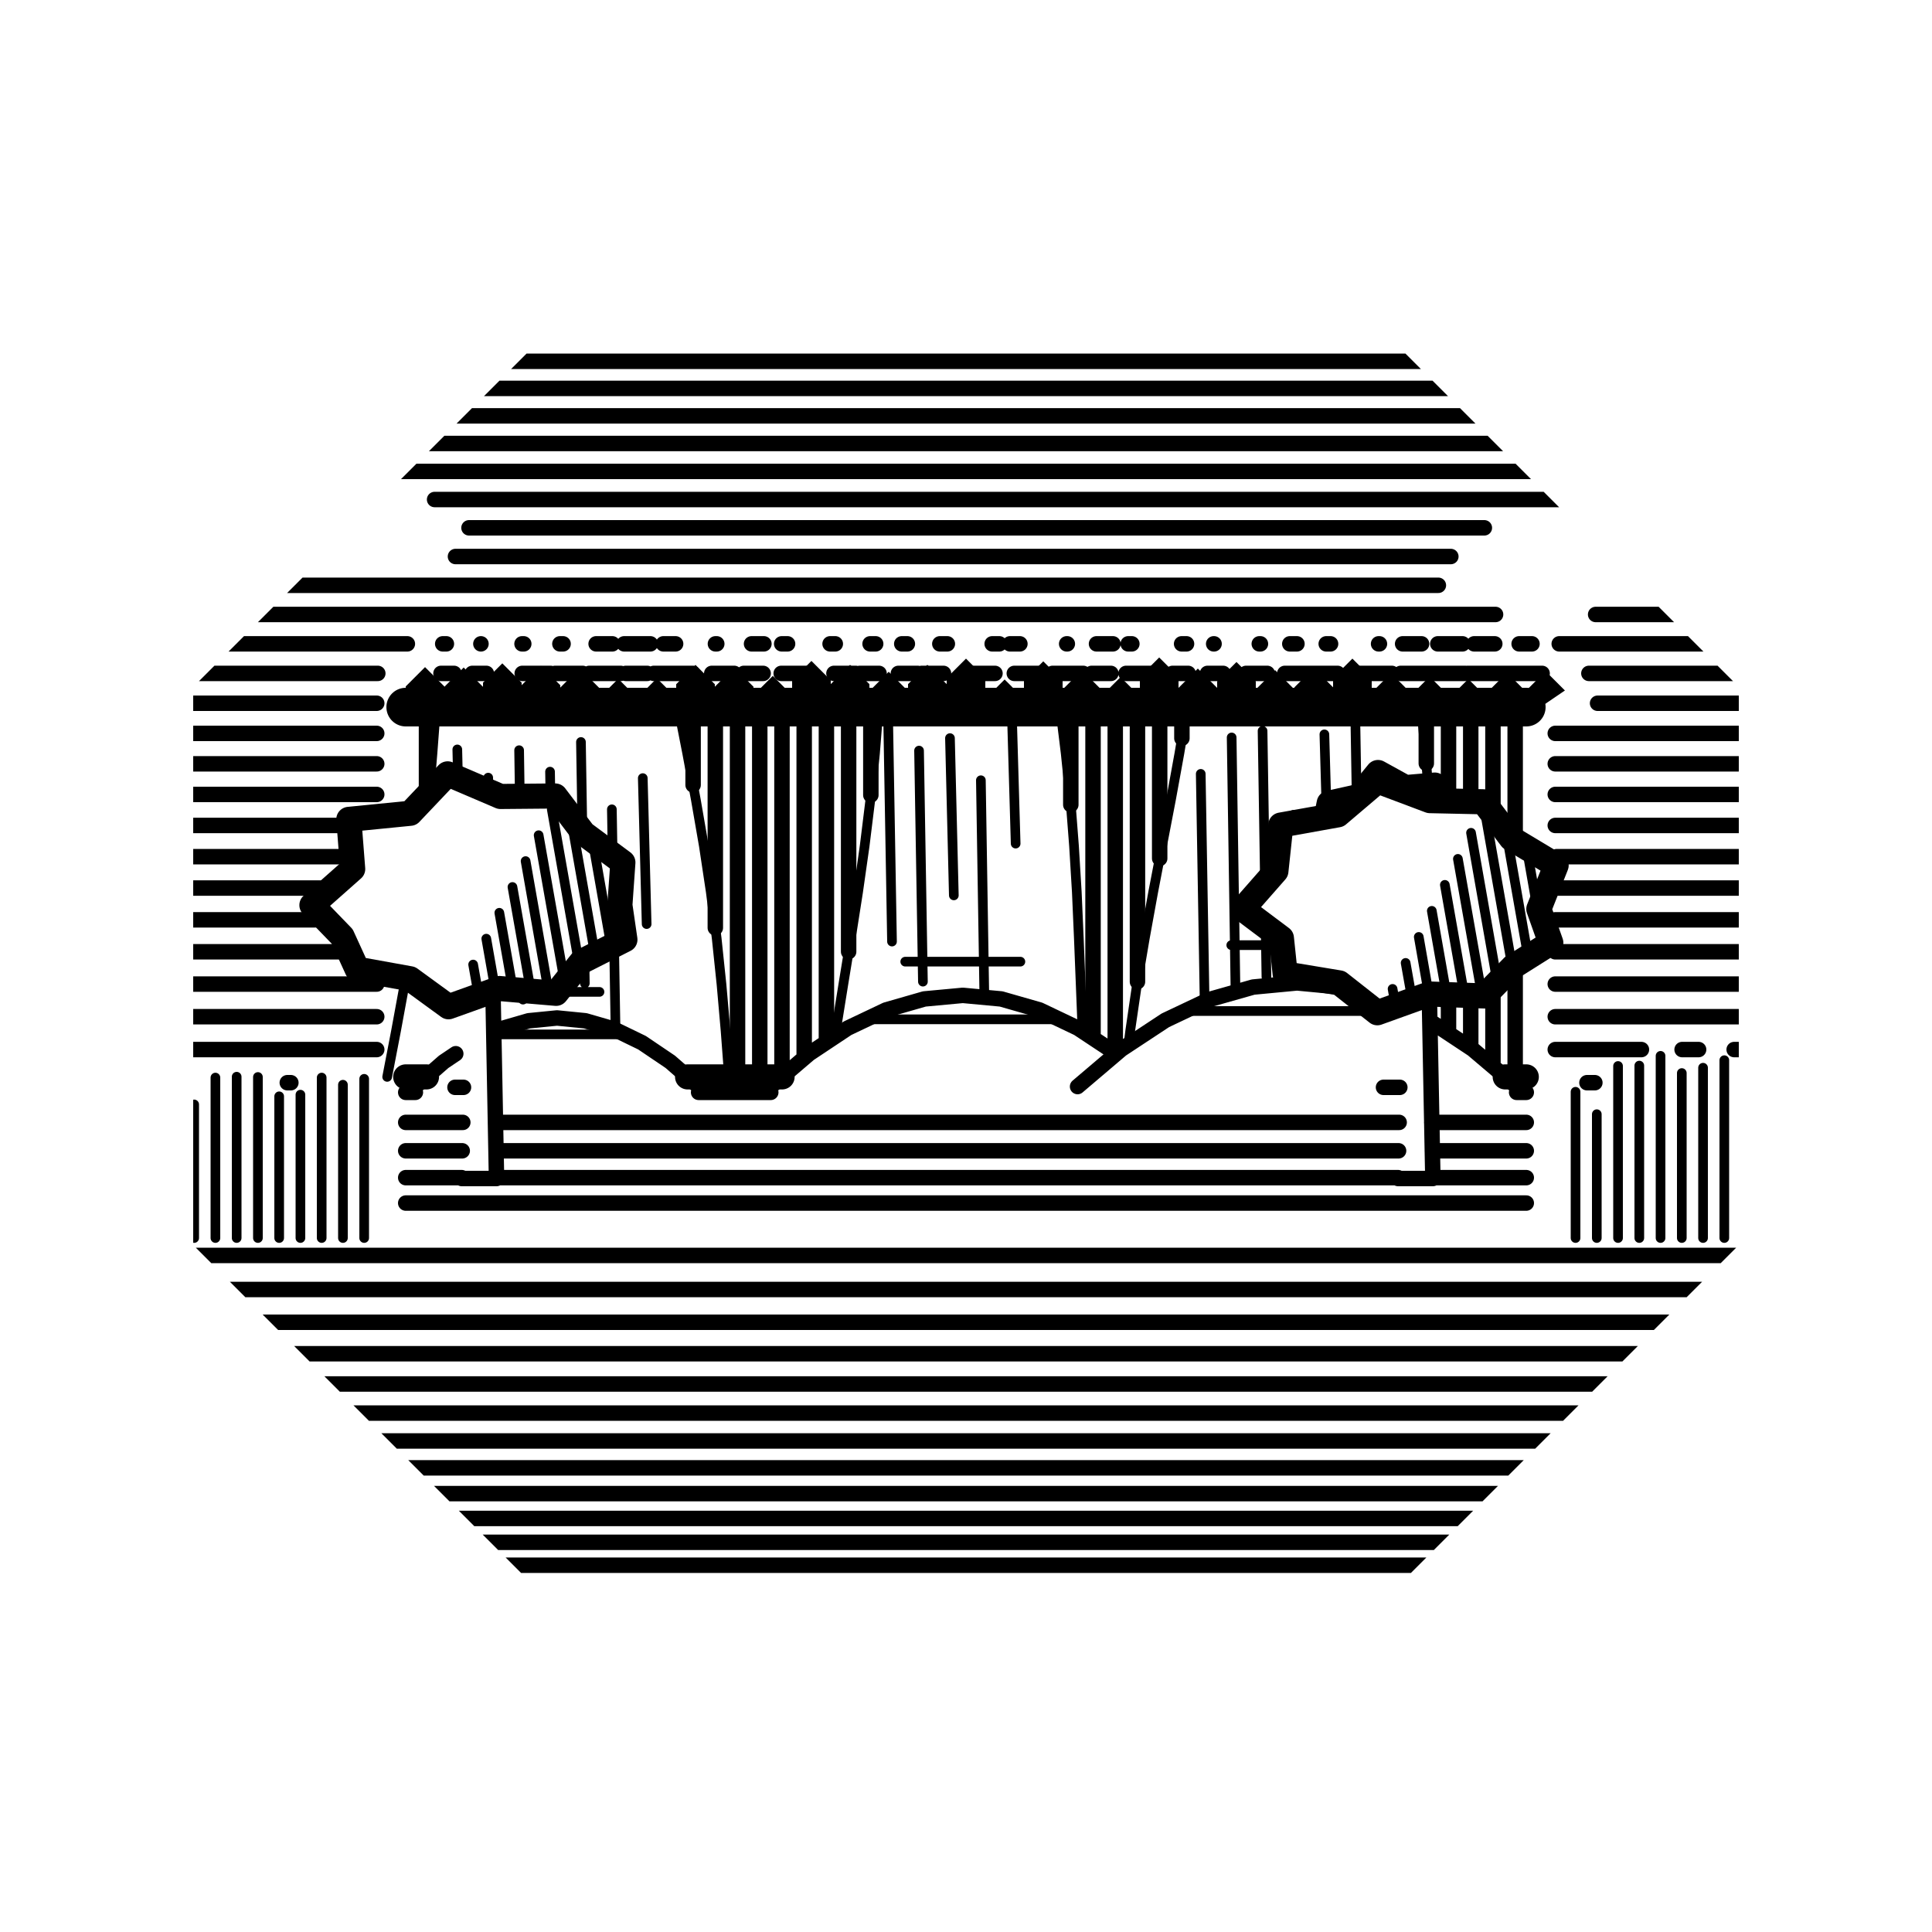
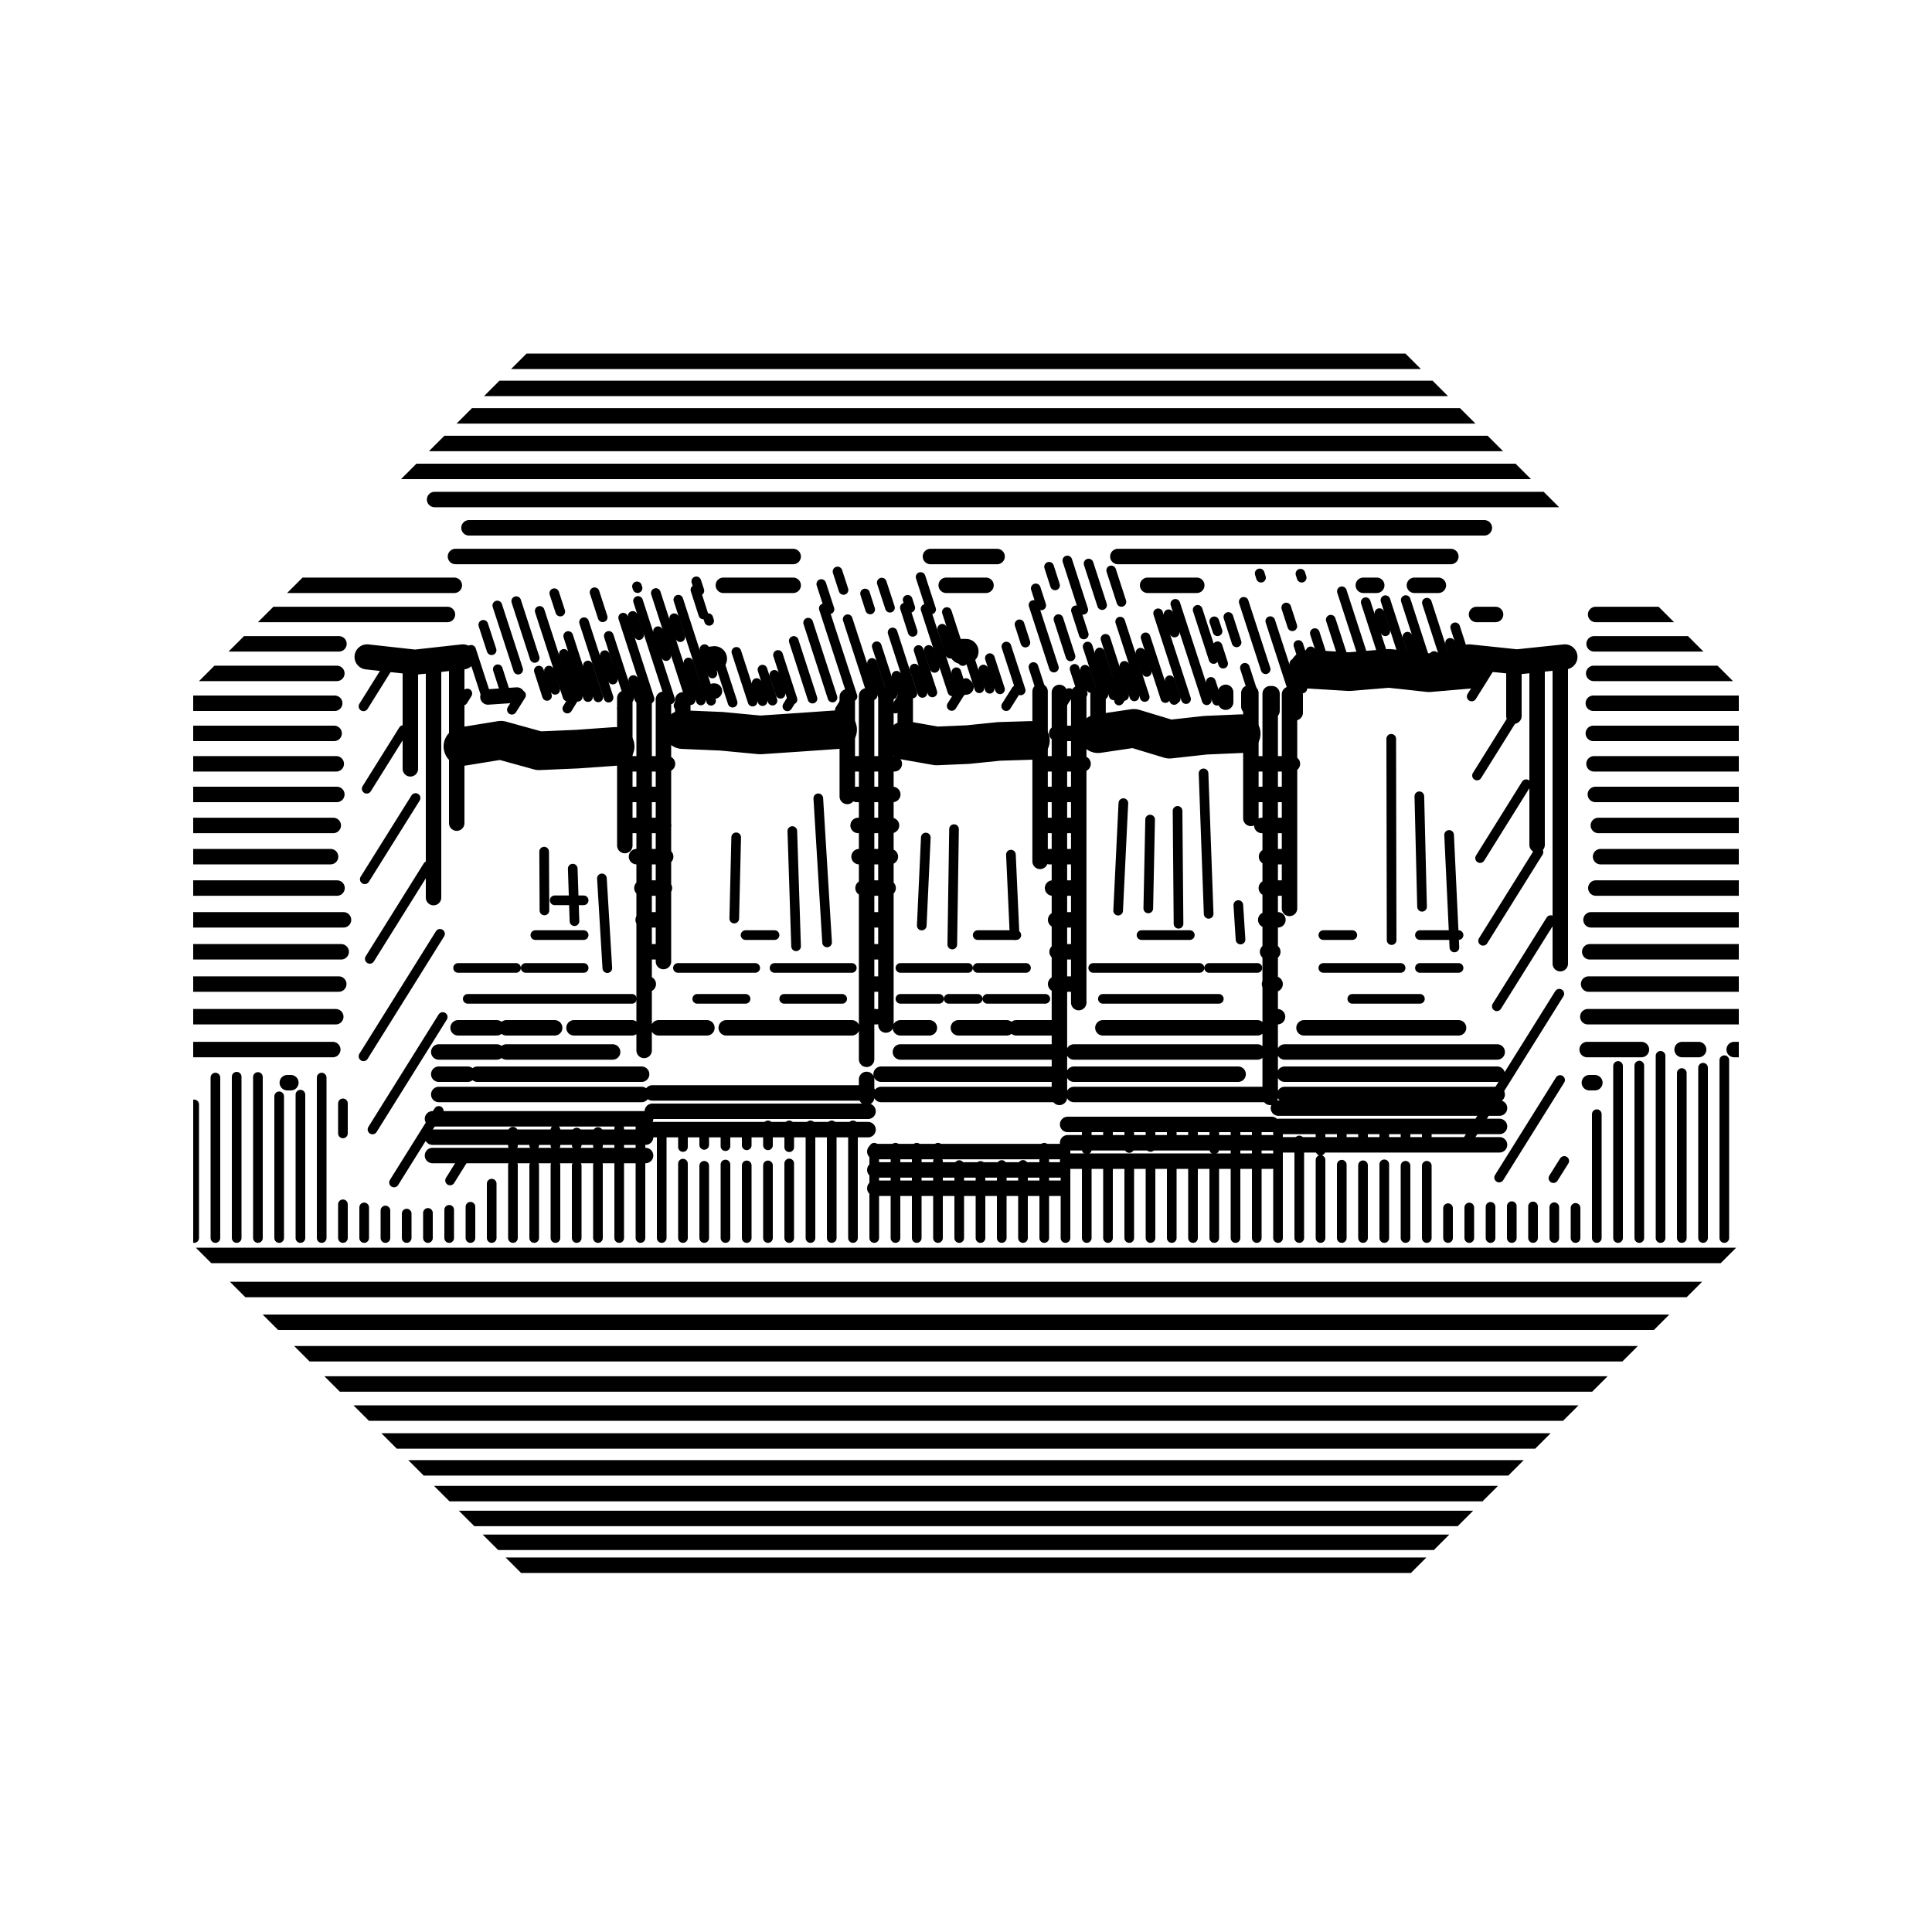
<svg xmlns="http://www.w3.org/2000/svg" viewBox="0 0 200 200">
  <defs>
    <clipPath id="w">
      <path d="M55.11 36L144.89 36L180 71.11L180 128.89L144.89 164L55.11 164L20 128.89L20 71.11Z" />
    </clipPath>
  </defs>
  <g clip-path="url(#w)" fill="none" stroke="#000" stroke-linecap="round" stroke-linejoin="round">
-     <path d="M42 74.2L42 71.06L44 69.06L46 71.06L46 71.1L48 69.1L50 71.1L50 70.67L52 68.67L54 70.67L54 70.93L56 68.93L58 70.93L58 71.18L60 69.18L62 71.18L62 72.27L64 70.27L66 72.27L66 72.22L68 70.22L70 72.22L70 70.83L72 68.83L74 70.83L74 71.09L76 69.09L78 71.09L78 71.97L80 69.97L82 71.97L82 70.42L84 68.42L86 70.42L86 70.82L88 68.82L90 70.82L90 71.54L92 69.54L94 71.54L94 70.82L96 68.82L98 70.82L98 70.18L100 68.18L102 70.18L102 72.34L104 70.34L106 72.34L106 70.46L108 68.46L110 70.46L110 71.38L112 69.38L114 71.38L114 72.09L116 70.09L118 72.09L118 70.06L120 68.06L122 70.06L122 71.21L124 69.21L126 71.21L126 70.53L128 68.53L130 70.53L130 71.37L132 69.37L134 71.37L134 71.15L136 69.15L138 71.15L138 70.18L140 68.18L142 70.18L142 71.69L144 69.69L146 71.69L146 72.04L148 70.04L150 72.04L150 72.29L152 70.29L154 72.29L154 71.63L156 69.63L158 71.63L158 71.48L160 69.48L162 71.48L158 74.2Z" fill="#000" stroke="none" />
-     <path d="M182.9 114.66L182.9 128.16M180.7 110.63L180.7 128.16M178.5 109.75L178.5 128.16M176.3 110.53L176.3 128.16M174.1 111.08L174.1 128.16M171.9 109.3L171.9 128.16M169.7 110.31L169.7 128.16M167.5 110.35L167.5 128.16M165.3 115.34L165.3 128.16M163.1 113.02L163.1 128.16M37.7 111.68L37.7 128.16M35.5 112.29L35.5 128.16M33.3 111.55L33.3 128.16M31.1 113.32L31.1 128.16M28.9 113.49L28.9 128.16M26.7 111.49L26.7 128.16M24.5 111.46L24.5 128.16M22.3 111.55L22.3 128.16M20.1 114.33L20.1 128.16M45.13 73.2L44.77 77.99L44.43 82.11M41.99 101.24L41.88 101.91L41 106.7L40.08 111.48M75.47 111.48L75.11 106.7L74.69 101.91L74.19 97.13L73.58 92.34L72.86 87.56L72.03 82.77L71.14 77.99L70.2 73.2M47.34 77.58L47.41 80.57M50.54 80.5L50.57 81.92M53.74 77.66L53.81 82.43M54.12 102.54L54.14 103.48M56.94 79.88L56.98 82.41M57.33 102.81L57.34 103.37M60.14 76.81L60.29 86.1M60.5 99.4L60.54 101.79M63.34 83.78L63.42 88.49M63.57 97.84L63.72 106.61M66.54 80.55L66.94 95.66M90.96 73.2L90.58 77.99L90.1 82.77L89.51 87.56L88.83 92.34L88.08 97.13L87.3 101.91L86.53 106.7L86.44 107.3M112.07 106.75L112.06 106.7L111.87 101.91L111.68 97.13L111.47 92.34L111.18 87.56L110.81 82.77L110.32 77.99L109.73 73.2M91.94 74.37L92.34 97.47M95.14 77.7L95.54 101.62M98.34 76.41L98.74 92.69M101.54 80.77L101.9 103.25M104.74 73.6L105.14 87.33M122.89 73.2L122.09 77.99L121.22 82.77L120.3 87.56L119.38 92.34L118.51 97.13L117.7 101.91L117 106.7L116.82 108.14M150 107L149.96 106.7L149.53 102.95M147.83 81.33L147.57 77.99L147.12 73.2M124.3 80.11L124.7 103.58M127.5 76.34L127.9 102.7M130.7 75.66L130.95 91.48M131.02 95.88L131.1 101.13M133.9 84.35L133.92 85.17M134.29 101.03L134.3 101.17M137.1 76.02L137.34 84.38M140.3 74.19L140.44 82.51M51.12 107.08L64.99 107.08M53.26 102.68L55.81 102.68M57.69 102.68L62.06 102.68M89.73 105.52L109.61 105.52M93.71 99.55L105.63 99.55M122.91 104.66L142.36 104.66M143.08 104.66L143.39 104.66M127.46 97.84L132.72 97.84M63.52 89L64.13 92.48M61.42 87.44L63.19 97.5M59.16 84.99L61.51 98.35M57.12 83.78L59.87 99.37M55.76 86.46L58.37 101.24M54.41 89.14L56.72 102.28M53.05 91.82L54.87 102.12M51.69 94.49L53.01 101.96M50.34 97.17L51.19 102M48.98 99.85L49.47 102.61M160.16 89.46L160.38 90.68M158.12 88.23L159.76 97.54M156 86.59L158.11 98.58M153.63 83.52L156.47 99.65M152.28 86.21L154.92 101.23M150.92 88.91L153.34 102.6M149.57 91.6L151.5 102.54M148.22 94.29L149.66 102.47M146.87 96.99L147.82 102.42M145.51 99.68L146.11 103.05M144.16 102.37L144.39 103.67" stroke-width="1" />
-     <path d="M20 37.4L180 37.4M20 40.21L180 40.21M20 43.05L180 43.05M20 45.91L180 45.91M20 48.8L33.79 48.8M38.21 48.8L180 48.8M20 51.71L27.01 51.71M44.99 51.71L180 51.71M20 54.64L23.45 54.64M48.55 54.64L153.66 54.64M166.34 54.64L180 54.64M20 57.61L24.85 57.61M47.15 57.61L150.19 57.61M169.81 57.61L180 57.61M20 60.59L148.9 60.59M171.1 60.59L180 60.59M20 63.61L154.82 63.61M165.18 63.61L180 63.61M20 66.65L42.17 66.65M45.83 66.65L46.21 66.65M49.78 66.65L49.79 66.65M54.04 66.65L54.22 66.65M57.96 66.65L58.29 66.65M61.71 66.65L63.39 66.65M64.61 66.65L67.33 66.65M68.67 66.65L69.94 66.65M74.06 66.65L74.2 66.65M77.8 66.65L79.08 66.65M80.92 66.65L81.53 66.65M85.93 66.65L86.47 66.65M90.07 66.65L90.65 66.65M93.35 66.65L93.93 66.65M97.29 66.65L98.07 66.65M102.71 66.65L103.45 66.65M104.55 66.65L105.58 66.65M110.42 66.65L110.49 66.65M113.51 66.65L115.21 66.65M116.79 66.65L117.17 66.65M122.32 66.65L122.83 66.65M125.64 66.65L125.68 66.65M130.36 66.65L130.48 66.65M133.52 66.65L134.26 66.65M137.29 66.65L137.74 66.65M142.71 66.65L142.8 66.65M145.2 66.65L147.16 66.65M148.84 66.65L151.4 66.65M152.6 66.65L154.74 66.65M157.26 66.65L158.59 66.65M161.41 66.65L180 66.65M20 69.71L39.11 69.71M45.65 69.71L47 69.71M48.89 69.71L50.35 69.71M54.06 69.71L57 69.71M57.46 69.71L60.32 69.71M61 69.71L64.26 69.71M64.78 69.71L67 69.71M67.68 69.71L71.74 69.71M73.68 69.71L76.01 69.71M77 69.71L79 69.71M80.87 69.71L83.99 69.71M86.33 69.71L88.59 69.71M89 69.71L91 69.71M93 69.71L95 69.71M95.41 69.71L97.67 69.71M100.38 69.71L103 69.71M105 69.71L107.62 69.71M108.96 69.71L112.14 69.71M113 69.71L115 69.71M116.57 69.71L119.86 69.71M121.38 69.71L123 69.71M125 69.71L126.62 69.71M128.99 69.71L131.19 69.71M133 69.71L135 69.71M135.01 69.71L138.47 69.71M140.23 69.71L144.09 69.71M145 69.71L148.27 69.71M148.34 69.71L151.68 69.71M151.91 69.71L155.52 69.71M155.66 69.71L159.64 69.71M164.48 69.71L180 69.71M20 72.8L39 72.8M165.38 72.8L180 72.8M20 75.92L39 75.92M161 75.92L180 75.92M20 79.07L39 79.07M161 79.07L180 79.07M20 82.24L39 82.24M161 82.24L180 82.24M20 85.45L35.36 85.45M161 85.45L180 85.45M20 88.68L35.61 88.68M161.15 88.68L180 88.68M20 91.93L33.08 91.93M161.02 91.93L180 91.93M20 95.22L32.65 95.22M161 95.22L180 95.22M20 98.53L35.27 98.53M161 98.53L180 98.53M20 101.87L39 101.87M161 101.87L180 101.87M20 105.25L39 105.25M161 105.25L180 105.25M20 108.65L39 108.65M161 108.65L169.92 108.65M174.13 108.65L175.84 108.65M179.52 108.65L180 108.65M29.74 112.08L30.11 112.08M164.28 112.08L165.1 112.08M20 129.96L180 129.96M20 133.49L180 133.49M20 136.88L180 136.88M20 140.14L180 140.14M20 143.27L180 143.27M20 146.28L180 146.28M20 149.17L180 149.17M20 151.95L180 151.95M20 154.62L180 154.62M20 157.19L180 157.19M20 159.66L180 159.66M20 162.03L180 162.03M156.85 74.2L156.85 87.03M156.85 99.93L156.85 111.48M154.55 74.2L154.55 84.31M154.55 102.19L154.55 110.4M152.25 74.2L152.25 82.97M152.25 103.05L152.25 108.48M149.95 74.2L149.95 82.92M149.95 102.97L149.95 106.62M147.65 74.2L147.65 79.03M122.35 74.2L122.35 76.43M120.05 74.2L120.05 88.87M117.75 74.2L117.75 101.63M115.45 74.2L115.45 109M113.15 74.2L113.15 107.47M110.85 74.2L110.85 83.31M90.15 74.2L90.15 82.31M87.85 74.2L87.85 98.52M85.55 74.2L85.55 107.89M83.25 74.2L83.25 109.52M80.95 74.2L80.95 111.48M78.65 74.2L78.65 111.48M76.35 74.2L76.35 111.48M74.05 74.2L74.05 96.05M71.75 74.2L71.75 81.26M44.15 74.2L44.15 82.41M42 113.08L43 113.08M72.32 113.08L79.79 113.08M157 113.08L158 113.08M42 116.19L47.91 116.19M51.29 116.19L144.84 116.19M148.21 116.19L158 116.19M42 119.13L47.85 119.13M51.35 119.13L144.78 119.13M148.27 119.13L158 119.13M42 121.91L47.8 121.91M51.4 121.91L144.73 121.91M148.32 121.91L158 121.91M42 124.54L158 124.54M43 112.48L45.93 109.92L47.18 109.08M51.11 106.85L51.8 106.52L54.73 105.67L57.66 105.38L60.59 105.67L63.53 106.52L66.46 107.94L69.39 109.92L72.32 112.48M79.79 112.48L83.77 109.08L87.74 106.44L91.72 104.55L95.69 103.41L99.67 103.04L103.64 103.41L107.62 104.55L111.59 106.44L115.56 109.07M111.55 112.48L116.09 108.62L120.64 105.62L125.18 103.47L129.73 102.18L134.27 101.75L138.82 102.18L139.42 102.35M148.01 105.68L152.45 108.62L157 112.48M47.98 112.56L47.1 112.56M51.03 102.58L51.4 122L47.8 122M144.91 112.56L143.22 112.56M147.96 102.9L148.33 122L144.73 122" stroke-width="1.6" />
-     <path d="M42 111.48L44.15 111.48M71.18 111.48L80.96 111.48M155.82 111.48L158 111.48M64.17 93.7L64.69 97.27L60.21 99.54L57.57 102.83L51.71 102.33L46.43 104.22L42.45 101.32L36.97 100.33L35.42 96.94L32.29 93.7L36.51 89.96L36.11 84.82L42.47 84.19L46.34 80.11L51.81 82.45L57.48 82.4L60.41 86.26L64.48 89.28ZM137.31 84.56L137.6 83.14L140.61 82.47L142.65 79.97L145.48 81.53L148.53 81.27L149.29 82.91M159.3 94.1L160.54 97.6L156.64 100.06L153.66 103.1L147.97 102.9L142.58 104.84L138.65 101.75L133.04 100.82L132.65 97.11L128.64 94.1L132.08 90.18L132.59 85.41L138.5 84.35L142.62 80.85L148.02 82.88L153.56 83L156.44 86.79L161.09 89.58Z" stroke-width="2.6" />
-     <path d="M42 73.2L158 73.2" stroke-width="4" />
+     <path d="M182.9 114.66L182.9 128.16M180.7 110.63L180.7 128.16M178.5 109.75L178.5 128.16M176.3 110.53L176.3 128.16M174.1 111.08L174.1 128.16M171.9 109.3L171.9 128.16M169.7 110.31L169.7 128.16M167.5 110.35L167.5 128.16M165.3 115.34L165.3 128.16M163.1 125.04L163.1 128.16M160.9 124.97L160.9 128.16M158.7 124.89L158.7 128.16M156.5 124.86L156.5 128.16M154.3 124.93L154.3 128.16M152.1 125L152.1 128.16M149.9 125.07L149.9 128.16M147.7 117.24L147.7 118.52M147.7 120.68L147.7 128.16M145.5 117.18L145.5 118.52M145.5 120.68L145.5 128.16M143.3 117.27L143.3 118.67M143.3 120.53L143.3 128.16M141.1 117.12L141.1 118.57M141.1 120.63L141.1 128.16M138.9 116.68L138.9 118.63M138.9 120.57L138.9 128.16M136.7 116.5L136.7 119.12M136.7 120.08L136.7 128.16M134.5 118.06L134.5 128.16M132.3 116.5L132.3 128.16M130.1 117.12L130.1 128.16M127.9 117.28L127.9 128.16M125.7 116.97L125.7 118.98M125.7 120.22L125.7 128.16M123.5 116.5L123.5 118.54M123.5 120.66L123.5 128.16M121.3 116.5L121.3 118.54M121.3 120.66L121.3 128.16M119.1 116.98L119.1 118.73M119.1 120.47L119.1 128.16M116.9 117.3L116.9 118.84M116.9 120.36L116.9 128.16M114.7 116.94L114.7 118.52M114.7 120.68L114.7 128.16M112.5 116.5L112.5 119M112.5 120.2L112.5 128.16M110.3 118.81L110.3 128.16M108.1 118.81L108.1 119.1M108.1 120.1L108.1 128.16M105.9 120.59L105.9 128.16M103.7 120.6L103.7 128.16M101.5 120.7L101.5 128.16M99.3 120.61L99.3 128.16M97.1 118.81L97.1 118.98M97.1 120.22L97.1 128.16M94.9 118.81L94.9 128.16M92.7 118.81L92.7 128.16M90.5 118.81L90.5 128.16M88.3 116.5L88.3 128.16M86.1 116.5L86.1 128.16M83.9 116.5L83.9 128.16M81.7 116.5L81.7 118.76M81.7 120.44L81.7 128.16M79.5 116.5L79.5 118.56M79.5 120.64L79.5 128.16M77.3 116.84L77.3 118.56M77.3 120.64L77.3 128.16M75.1 117.23L75.1 118.65M75.1 120.55L75.1 128.16M72.9 117.29L72.9 118.52M72.9 120.68L72.9 128.16M70.7 117.24L70.7 118.74M70.7 120.46L70.7 128.16M68.5 116.96L68.5 128.16M66.3 116.5L66.3 128.16M64.1 116.79L64.1 119.15M64.1 120.05L64.1 128.16M61.9 117.18L61.9 118.65M61.9 120.55L61.9 128.16M59.7 117.24L59.7 118.53M59.7 120.67L59.7 128.16M57.5 116.96L57.5 118.59M57.5 120.61L57.5 128.16M55.3 117.75L55.3 118.56M55.3 120.64L55.3 128.16M53.1 117.15L53.1 118.6M53.1 120.6L53.1 128.16M50.9 122.53L50.9 128.16M48.7 124.92L48.7 128.16M46.5 125.24L46.5 128.16M44.3 125.56L44.3 128.16M42.1 125.63L42.1 128.16M39.9 125.31L39.9 128.16M37.7 124.99L37.7 128.16M35.5 114.22L35.5 117.33M35.5 124.67L35.5 128.16M33.3 111.55L33.3 128.16M31.1 113.32L31.1 128.16M28.9 113.49L28.9 128.16M26.7 111.49L26.7 128.16M24.5 111.46L24.5 128.16M22.3 111.55L22.3 128.16M20.1 114.33L20.1 128.16M37.63 73.12L40.49 68.54M37.96 81.65L41.76 75.57M37.76 91.02L43.02 82.61M38.28 99.26L44.29 89.64M37.63 109.35L45.55 96.67M38.56 116.92L45.83 105.28M40.79 122.41L45.42 115M46.59 122.2L48.01 119.92M152.35 72.1L154.74 68.28M152.9 80.28L156.73 74.15M153.22 88.83L157.99 81.18M153.53 97.39L159.26 88.21M154.95 104.17L160.53 95.25M151.77 118.32L153.65 115.3M154.58 113.82L154.89 113.31M155.24 112.76L161.42 102.87M155.19 121.9L161.5 111.8M160.81 121.96L161.93 120.18M47.92 72.53L48.38 71.79M52.99 73.47L53.94 71.96M58.73 73.35L59.49 72.12M64.39 73.34L65.05 72.29M70.24 73.04L70.61 72.45M81.51 73.12L81.94 72.43M86.94 73.49L87.79 72.13M92.69 73.35L93.64 71.83M98.52 73.08L99.49 71.53M99.93 70.82L100 70.71M104.16 73.1L105.2 71.45M109.97 72.86L110.68 71.74M115.84 72.52L116.16 72.02M121.55 72.46L121.64 72.31M72.08 60.18L72.4 61.15M73.32 63.99L73.41 64.27M65.94 60.7L66 60.88M95.3 59.73L96.39 63.09M93.96 62.09L94.23 62.92M91.28 60.31L92.13 62.91M89.55 61.44L90.08 63.09M86.7 59.16L87.32 61.07M85.02 60.46L85.87 63.07M115.03 59.05L116.09 62.31M112.69 58.34L114.09 62.64M110.49 58.02L112.14 63.12M108.6 58.67L109.22 60.6M107.22 60.91L107.79 62.67M134.62 59.39L134.75 59.8M130.4 59.36L130.54 59.8M125.7 64.32L126.04 65.35M71.99 61.06L72.81 63.61M70.22 62.08L73.61 72.54M67.89 61.39L71.49 72.48M66.05 62.21L69.37 72.41M64.51 63.94L67.24 72.35M61.55 61.31L62.39 63.9M63.02 65.83L65.12 72.29M60.46 64.41L63 72.22M57.38 61.41L58 63.31M58.82 65.84L60.87 72.16M55.87 63.24L58.75 72.1M53.44 62.23L55.35 68.11M55.78 69.42L56.63 72.04M51.48 62.68L53.64 69.32M50.03 64.68L50.89 67.31M51.53 69.28L52.38 71.91M48.77 67.27L50.26 71.85M72.93 67.2L73.75 69.72M69.79 64L70.42 65.96M71.27 68.58L72.55 72.51M68.12 65.34L68.96 67.92M65.5 63.76L66.15 65.75M65.56 70.4L66.18 72.32M62.61 67.82L63.44 70.35M60.86 68.89L61.93 72.19M58.37 67.69L59.81 72.13M56.83 69.42L57.47 71.41M98.02 63.36L99.67 68.43M95.81 63.03L98.59 71.57M93.67 62.9L94.48 65.41M95.09 67.29L96.52 71.68M92.4 65.47L94.45 71.79M90.76 66.9L92.39 71.89M87.75 64.1L90.32 72M85.28 62.98L88.25 72.1M83.66 64.46L86.18 72.21M82.17 66.35L84.11 72.32M80.54 67.8L82.04 72.42M78.93 69.32L79.97 72.53M76.23 67.48L77.91 72.63M74.59 68.89L75.84 72.74M97.54 65.09L98.37 67.67M99 69.59L99.62 71.52M96.14 67.28L96.75 69.14M94.67 69.21L95.49 71.73M92.81 69.95L93.42 71.84M90.27 68.63L91.35 71.95M80.16 69.86L80.8 71.82M78.33 70.71L78.94 72.58M123.98 63.13L125.63 68.22M121.67 62.51L124.92 72.49M119.89 63.49L122.78 72.37M118.59 65.98L120.64 72.26M115.96 64.35L118.5 72.15M114.44 66.13L116.36 72.04M111.38 63.18L112.19 65.68M112.59 66.93L114.22 71.92M109.57 64.09L110.82 67.95M111.24 69.24L112.08 71.81M106.99 62.63L109.1 69.11M105.54 64.63L106.15 66.52M106.98 69.05L107.8 71.58M104.18 66.93L105.66 71.47M102.47 68.13L103.52 71.36M100 67L101.38 71.25M125.35 70.59L125.99 72.54M120.97 63.59L121.59 65.48M121.09 70.42L121.71 72.32M118.06 67.57L118.71 69.56M116.4 68.93L117.43 72.09M113.84 67.54L115.29 71.98M112.32 69.33L112.94 71.23M101.8 69.31L102.45 71.3M150.64 64.94L151.67 68.13M147.71 62.39L150 69.46M145.52 62.12L147.96 69.64M143.42 62.13L145.78 69.41M141.38 62.34L143.61 69.2M138.91 61.21L141.56 69.37M137.76 64.15L139.51 69.52M136.11 65.54L137.36 69.39M133.15 62.89L133.78 64.83M134.41 66.77L135.45 69.98M131.5 64.3L133.97 71.88M128.75 62.3L131.02 69.28M127.16 63.87L128.01 66.5M128.87 69.13L129.72 71.76M126.04 66.9L126.62 68.7M150.11 66.55L151.03 69.37M148.45 67.91L148.98 69.55M145.7 65.91L146.32 67.82M142.8 63.47L143.41 65.35M138.24 68.84L138.44 69.45M135.68 67.43L136.29 69.33M133.99 68.7L134.82 71.27M56.33 88.16L56.36 94.25M59.29 89.92L59.47 95.36M62.31 90.93L62.87 100.22M76.21 86.68L76.01 95.09M82.02 86.03L82.41 97.96M84.71 82.64L85.62 97.56M95.84 86.7L95.42 95.81M98.76 85.83L98.58 97.78M104.65 88.47L105.03 96.82M116.29 83.14L115.75 94.27M119.06 84.84L118.87 94.04M121.9 83.94L122 95.63M124.59 80.06L125.12 94.6M128.19 93.69L128.42 97.26M144.02 76.48L144.06 97.32M146.93 82.43L147.21 93.87M150.01 86.43L150.56 98.08M48.42 103.4L65.42 103.4M47.42 100.2L53.42 100.2M54.42 100.2L60.42 100.2M55.42 96.8L60.42 96.8M57.42 93.2L60.42 93.2M72.18 103.4L77.18 103.4M81.18 103.4L87.18 103.4M70.18 100.2L78.18 100.2M80.18 100.2L88.18 100.2M77.18 96.8L80.18 96.8M93.21 103.4L97.21 103.4M98.21 103.4L101.21 103.4M102.21 103.4L108.21 103.4M93.21 100.2L100.21 100.2M101.21 100.2L106.21 100.2M101.21 96.8L105.21 96.8M114.17 103.4L126.17 103.4M113.17 100.2L124.17 100.2M125.17 100.2L130.17 100.2M118.17 96.8L123.17 96.8M139.99 103.4L146.99 103.4M136.99 100.2L144.99 100.2M146.99 100.2L150.99 100.2M136.99 96.8L139.99 96.8M146.99 96.8L150.99 96.8" stroke-width="1" />
+     <path d="M20 37.4L180 37.4M20 40.21L180 40.21M20 43.05L180 43.05M20 45.91L180 45.91M20 48.8L33.79 48.8M38.21 48.8L180 48.8M20 51.71L27.01 51.71M44.99 51.71L180 51.71M20 54.64L23.45 54.64M48.55 54.64L153.66 54.64M166.34 54.64L180 54.64M20 57.61L24.85 57.61M47.15 57.61L82.11 57.61M96.32 57.61L103.22 57.61M115.72 57.61L150.19 57.61M169.81 57.61L180 57.61M20 60.59L47.03 60.59M74.88 60.59L82.11 60.59M97.95 60.59L102.07 60.59M118.8 60.59L123.89 60.59M141.13 60.59L142.52 60.59M146.42 60.59L148.9 60.59M171.1 60.59L180 60.59M20 63.61L46.32 63.61M152.85 63.61L154.82 63.61M165.18 63.61L180 63.61M20 66.65L35.09 66.65M165.02 66.65L180 66.65M20 69.71L34.87 69.71M164.98 69.71L180 69.71M20 72.8L34.65 72.8M164.94 72.8L180 72.8M20 75.92L34.59 75.92M109.39 75.92L112.66 75.92M164.94 75.92L180 75.92M20 79.07L34.81 79.07M64.8 79.07L69.1 79.07M88.23 79.07L92.58 79.07M107.82 79.07L112.12 79.07M129.81 79.07L133.79 79.07M165.01 79.07L180 79.07M20 82.24L34.87 82.24M65.02 82.24L68.6 82.24M88.69 82.24L92.42 82.24M108.02 82.24L111.58 82.24M130.13 82.24L133.44 82.24M165.15 82.24L180 82.24M20 85.45L34.5 85.45M65.33 85.45L68.7 85.45M88.83 85.45L92.29 85.45M108.3 85.45L111.56 85.45M130.62 85.45L133.19 85.45M165.46 85.45L180 85.45M20 88.68L34.22 88.68M65.89 88.68L68.91 88.68M88.93 88.68L92.17 88.68M108.63 88.68L111.56 88.68M131.11 88.68L133.05 88.68M165.69 88.68L180 88.68M20 91.93L34.89 91.93M66.45 91.93L68.78 91.93M89.34 91.93L91.94 91.93M108.96 91.93L111.45 91.93M131.09 91.93L132.82 91.93M165.2 91.93L180 91.93M20 95.22L35.56 95.22M66.58 95.22L68.42 95.22M89.96 95.22L91.6 95.22M109.28 95.22L111.33 95.22M131.03 95.22L132.29 95.22M164.7 95.22L180 95.22M20 98.53L35.32 98.53M66.69 98.53L67.88 98.53M90.32 98.53L91.34 98.53M109.43 98.53L111.25 98.53M131.22 98.53L131.76 98.53M164.57 98.53L180 98.53M20 101.87L35.07 101.87M67.02 101.87L67.11 101.87M90.33 101.87L91.19 101.87M109.28 101.87L111.16 101.87M131.42 101.87L132 101.87M164.45 101.87L180 101.87M20 105.25L34.76 105.25M90.39 105.25L90.73 105.25M131.73 105.25L132.25 105.25M164.37 105.25L180 105.25M20 108.65L34.45 108.65M164.3 108.65L169.92 108.65M174.13 108.65L175.84 108.65M179.52 108.65L180 108.65M29.74 112.08L30.11 112.08M164.53 112.08L165.1 112.08M20 129.96L180 129.96M20 133.49L180 133.49M20 136.88L180 136.88M20 140.14L180 140.14M20 143.27L180 143.27M20 146.28L180 146.28M20 149.17L180 149.17M20 151.95L180 151.95M20 154.62L180 154.62M20 157.19L180 157.19M20 159.66L180 159.66M20 162.03L180 162.03M47.28 68.07L47.28 85.21M44.88 68.34L44.88 92.92M42.48 68.5L42.48 79.59M161.52 68.05L161.52 99.76M159.12 68.3L159.12 87.46M156.72 68.49L156.72 74.13M50.51 72.15L53.51 71.95M73.88 71.54L73.96 71.54M99.96 71.12L100 71.12M134.08 71.88L134.08 73.78M131.68 71.81L131.68 73.58M129.28 71.74L129.28 73.14M126.88 71.67L126.88 72.69M70.68 72.45L70.68 75.53M68.68 72.39L68.68 99.54M66.68 72.33L66.68 108.74M64.68 72.27L64.68 87.53M93.71 71.82L93.71 76.65M91.71 71.93L91.71 106.11M89.71 72.03L89.71 109.66M89.71 111.74L89.71 113.6M87.71 72.13L87.71 82.45M113.67 71.89L113.67 75.95M111.67 71.79L111.67 103.79M109.67 71.68L109.67 113.6M107.67 71.58L107.67 89.17M133.49 71.87L133.49 94.04M131.49 71.81L131.49 113.6M129.49 71.75L129.49 84.72M45.42 113.3L66.42 113.3M45.42 111.2L48.42 111.2M49.42 111.2L66.42 111.2M45.42 108.9L51.42 108.9M52.42 108.9L63.42 108.9M47.42 106.4L51.42 106.4M52.42 106.4L57.42 106.4M59.42 106.4L65.42 106.4M68.18 106.4L73.18 106.4M75.18 106.4L88.18 106.4M91.21 113.3L109.21 113.3M91.21 111.2L109.21 111.2M93.21 108.9L109.21 108.9M93.21 106.4L96.21 106.4M99.21 106.4L104.21 106.4M105.21 106.4L109.21 106.4M111.17 113.3L131.17 113.3M111.17 111.2L128.17 111.2M111.17 108.9L130.17 108.9M114.17 106.4L130.17 106.4M132.99 113.3L154.99 113.3M132.99 111.2L154.99 111.2M132.99 108.9L154.99 108.9M134.99 106.4L150.99 106.4M44.77 115.82L66.83 115.82M44.77 117.72L66.83 117.72M44.77 119.62L66.83 119.62M67.53 113.14L89.86 113.14M67.53 115.04L89.86 115.04M67.53 116.94L89.86 116.94M90.56 119.21L109.82 119.21M90.56 121.11L109.82 121.11M90.56 123.01L109.82 123.01M110.52 116.4L131.64 116.4M110.52 118.3L131.64 118.3M110.52 120.2L131.64 120.2M132.34 114.71L155.23 114.71M132.34 116.61L155.23 116.61M132.34 118.51L155.23 118.51" stroke-width="1.6" />
+     <path d="M38 68L42.96 68.55L47.92 68M152.08 68L157.04 68.52L162 68M73.64 68.23L73.96 68.19M99.57 67.44L100 67.44M151.67 68.05L152.08 68" stroke-width="2.6" />
+     <path d="M47.92 77.27L51.86 76.63L55.8 77.72L59.74 77.55L63.68 77.27M70.68 75.53L74.68 75.7L78.69 76.08L82.7 75.81L86.71 75.53M93.71 76.65L96.95 77.22L100.19 77.08L103.43 76.75L106.67 76.65M113.67 75.95L117.38 75.4L121.08 76.52L124.79 76.11L128.49 75.95M135.49 69.28L139.64 69.53L143.79 69.19L147.93 69.64L152.08 69.28" stroke-width="4" />
  </g>
</svg>
